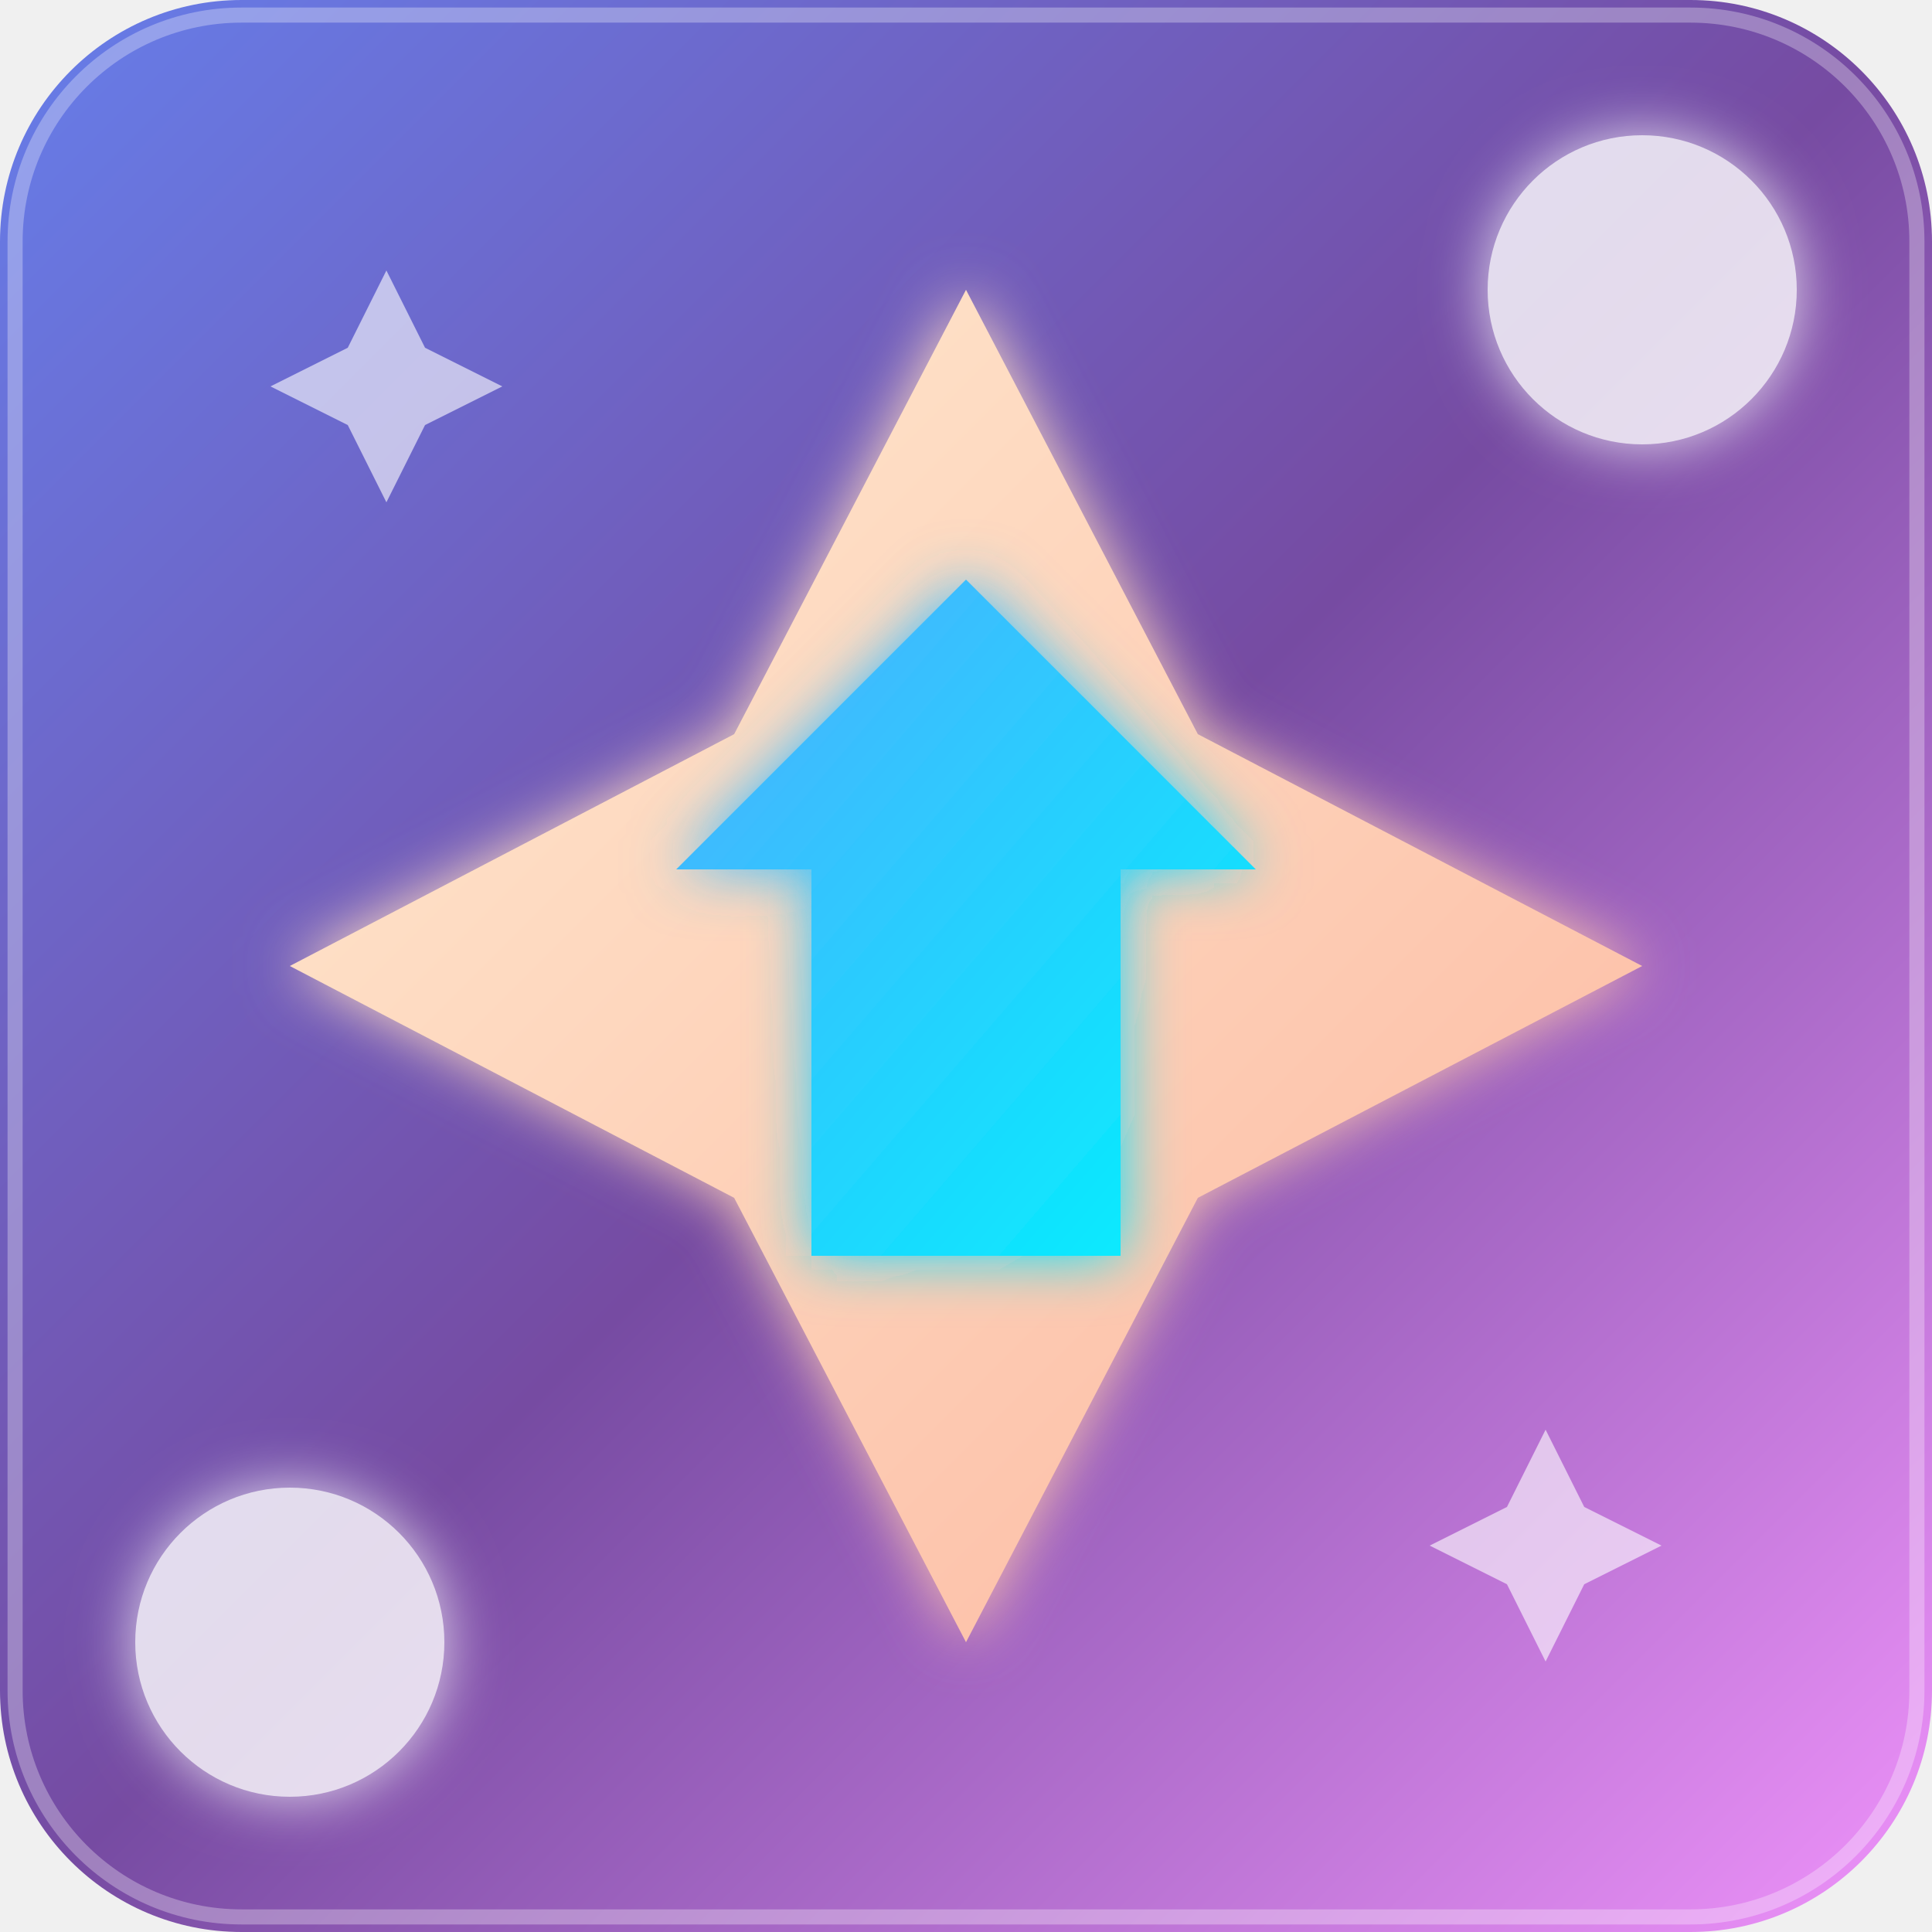
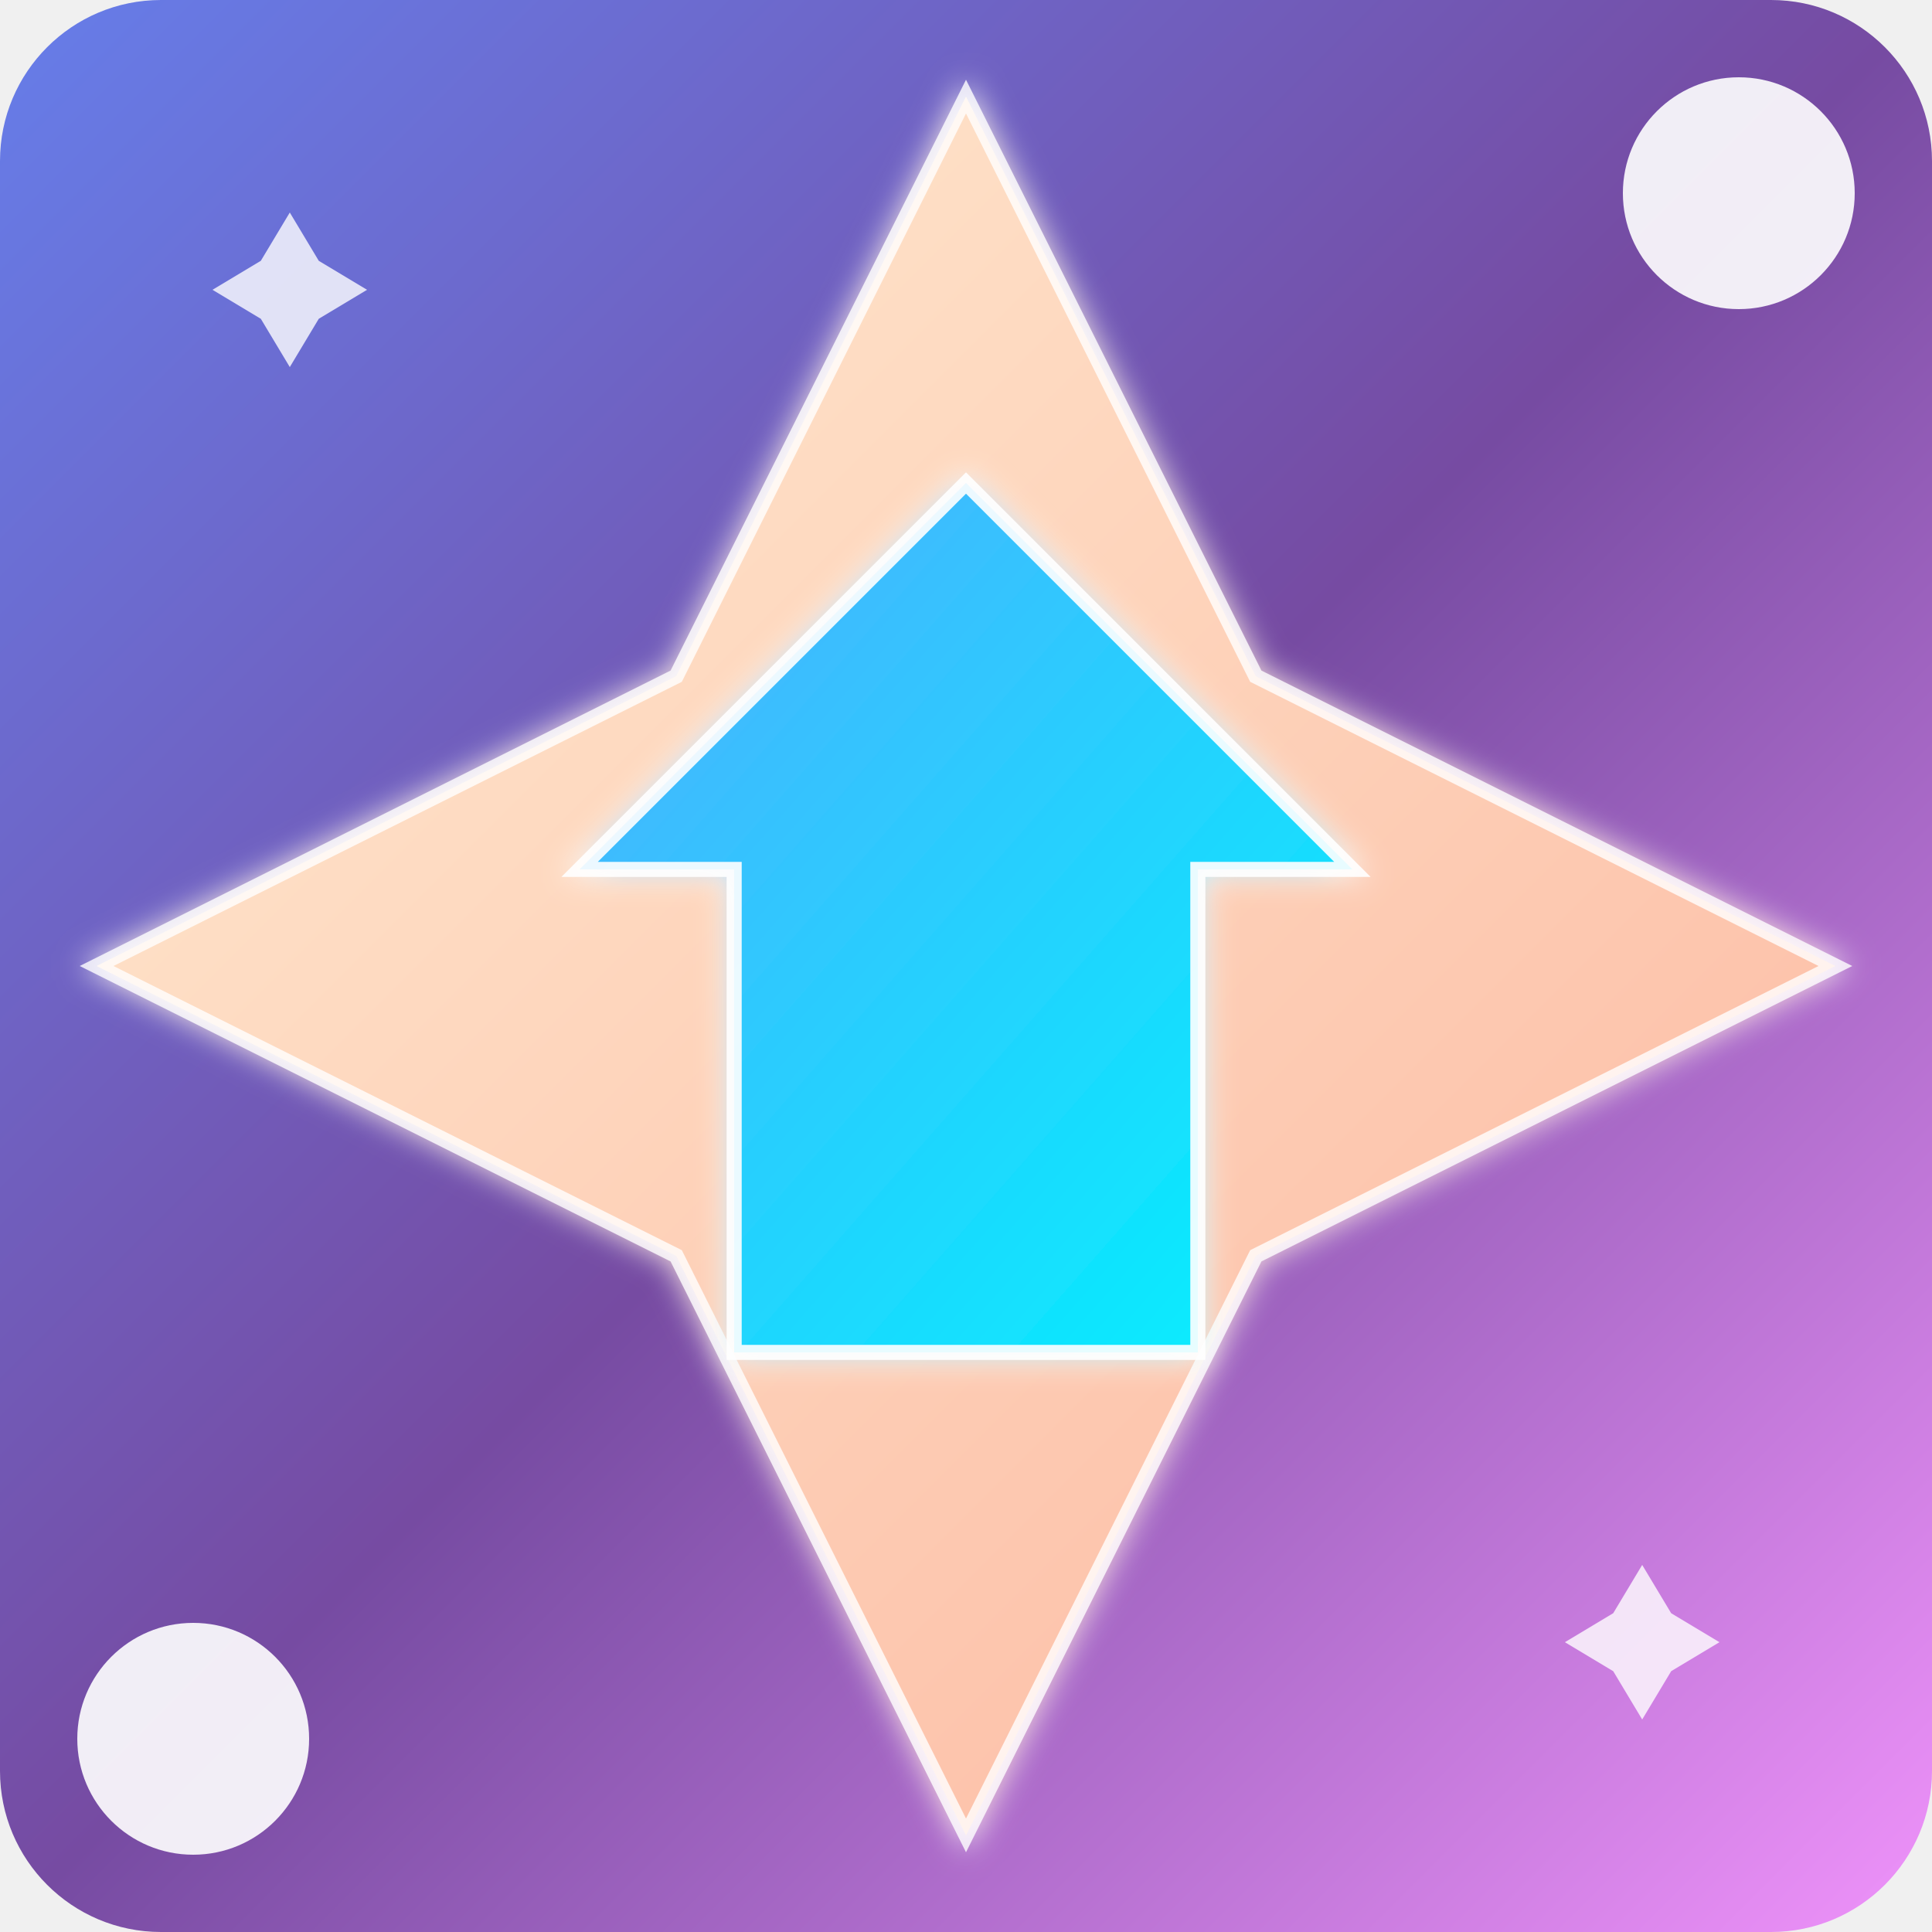
<svg xmlns="http://www.w3.org/2000/svg" width="128" height="128" viewBox="0 0 128 128">
  <defs>
    <linearGradient id="bgGrad128" x1="0%" y1="0%" x2="100%" y2="100%">
      <stop offset="0%" style="stop-color:#667eea;stop-opacity:1" />
      <stop offset="50%" style="stop-color:#764ba2;stop-opacity:1" />
      <stop offset="100%" style="stop-color:#f093fb;stop-opacity:1" />
    </linearGradient>
    <linearGradient id="starGrad128" x1="0%" y1="0%" x2="100%" y2="100%">
      <stop offset="0%" style="stop-color:#ffecd2;stop-opacity:1" />
      <stop offset="100%" style="stop-color:#fcb69f;stop-opacity:1" />
    </linearGradient>
    <linearGradient id="arrowGrad128" x1="0%" y1="0%" x2="100%" y2="100%">
      <stop offset="0%" style="stop-color:#4facfe;stop-opacity:1" />
      <stop offset="100%" style="stop-color:#00f2fe;stop-opacity:1" />
    </linearGradient>
-     <filter id="glow128" x="-50%" y="-50%" width="200%" height="200%">
-       <feGaussianBlur stdDeviation="2" result="coloredBlur" />
+     <filter id="glow128" x="-20%" y="-20%" width="140%" height="140%">
+       <feGaussianBlur stdDeviation="1" result="coloredBlur" />
      <feMerge>
        <feMergeNode in="coloredBlur" />
        <feMergeNode in="SourceGraphic" />
      </feMerge>
    </filter>
  </defs>
-   <rect x="0" y="0" width="128" height="128" fill="url(#bgGrad128)" rx="16" />
+   <rect x="0" y="0" width="128" height="128" fill="url(#bgGrad128)" rx="10.667" />
  <g transform="translate(64, 64)">
-     <path d="M0,-44.8 L15.36,-15.36 L44.8,0 L15.36,15.36 L0,44.8 L-15.36,15.36 L-44.8,0 L-15.36,-15.36 Z" fill="url(#starGrad128)" filter="url(#glow128)" />
+     <path d="M0,-57.6 L19.2,-19.2 L57.6,0 L19.2,19.2 L0,57.6 L-19.2,19.2 L-57.6,0 L-19.2,-19.2 Z" fill="url(#starGrad128)" filter="url(#glow128)" stroke="rgba(255,255,255,0.8)" stroke-width="1" />
  </g>
  <g transform="translate(64, 64)">
-     <path d="M0,-25.6 L19.2,-6.4 L10.24,-6.4 L10.24,19.2 L-10.24,19.2 L-10.24,-6.4 L-19.2,-6.4 Z" fill="url(#arrowGrad128)" filter="url(#glow128)" />
+     <path d="M0,-32 L25.6,-6.4 L15.36,-6.4 L15.36,25.6 L-15.36,25.6 L-15.36,-6.4 L-25.6,-6.4 Z" fill="url(#arrowGrad128)" filter="url(#glow128)" stroke="rgba(255,255,255,0.9)" stroke-width="1" />
  </g>
-   <circle cx="108.8" cy="19.2" r="10.24" fill="white" opacity="0.8" filter="url(#glow128)" />
-   <circle cx="19.2" cy="108.8" r="10.24" fill="white" opacity="0.8" filter="url(#glow128)" />
-   <g transform="translate(25.6, 25.6)">
-     <path d="M0,-7.68 L2.56,-2.56 L7.68,0 L2.56,2.56 L0,7.68 L-2.56,2.56 L-7.68,0 L-2.56,-2.56 Z" fill="white" opacity="0.6" />
+   <circle cx="115.2" cy="12.8" r="7.68" fill="white" opacity="0.9" />
+   <circle cx="12.8" cy="115.2" r="7.68" fill="white" opacity="0.9" />
+   <g transform="translate(19.2, 19.2)">
+     <path d="M0,-5.12 L1.92,-1.92 L5.12,0 L1.92,1.92 L0,5.12 L-1.92,1.92 L-5.12,0 L-1.92,-1.92 Z" fill="white" opacity="0.8" />
  </g>
-   <g transform="translate(102.4, 102.4)">
-     <path d="M0,-7.68 L2.56,-2.56 L7.68,0 L2.56,2.56 L0,7.68 L-2.56,2.56 L-7.68,0 L-2.56,-2.56 Z" fill="white" opacity="0.6" />
+   <g transform="translate(108.8, 108.8)">
+     <path d="M0,-5.12 L1.92,-1.92 L5.12,0 L1.92,1.92 L0,5.12 L-1.92,1.92 L-5.12,0 L-1.92,-1.92 Z" fill="white" opacity="0.8" />
  </g>
-   <rect x="1" y="1" width="126" height="126" fill="none" stroke="rgba(255,255,255,0.3)" stroke-width="1" rx="15" />
</svg>
